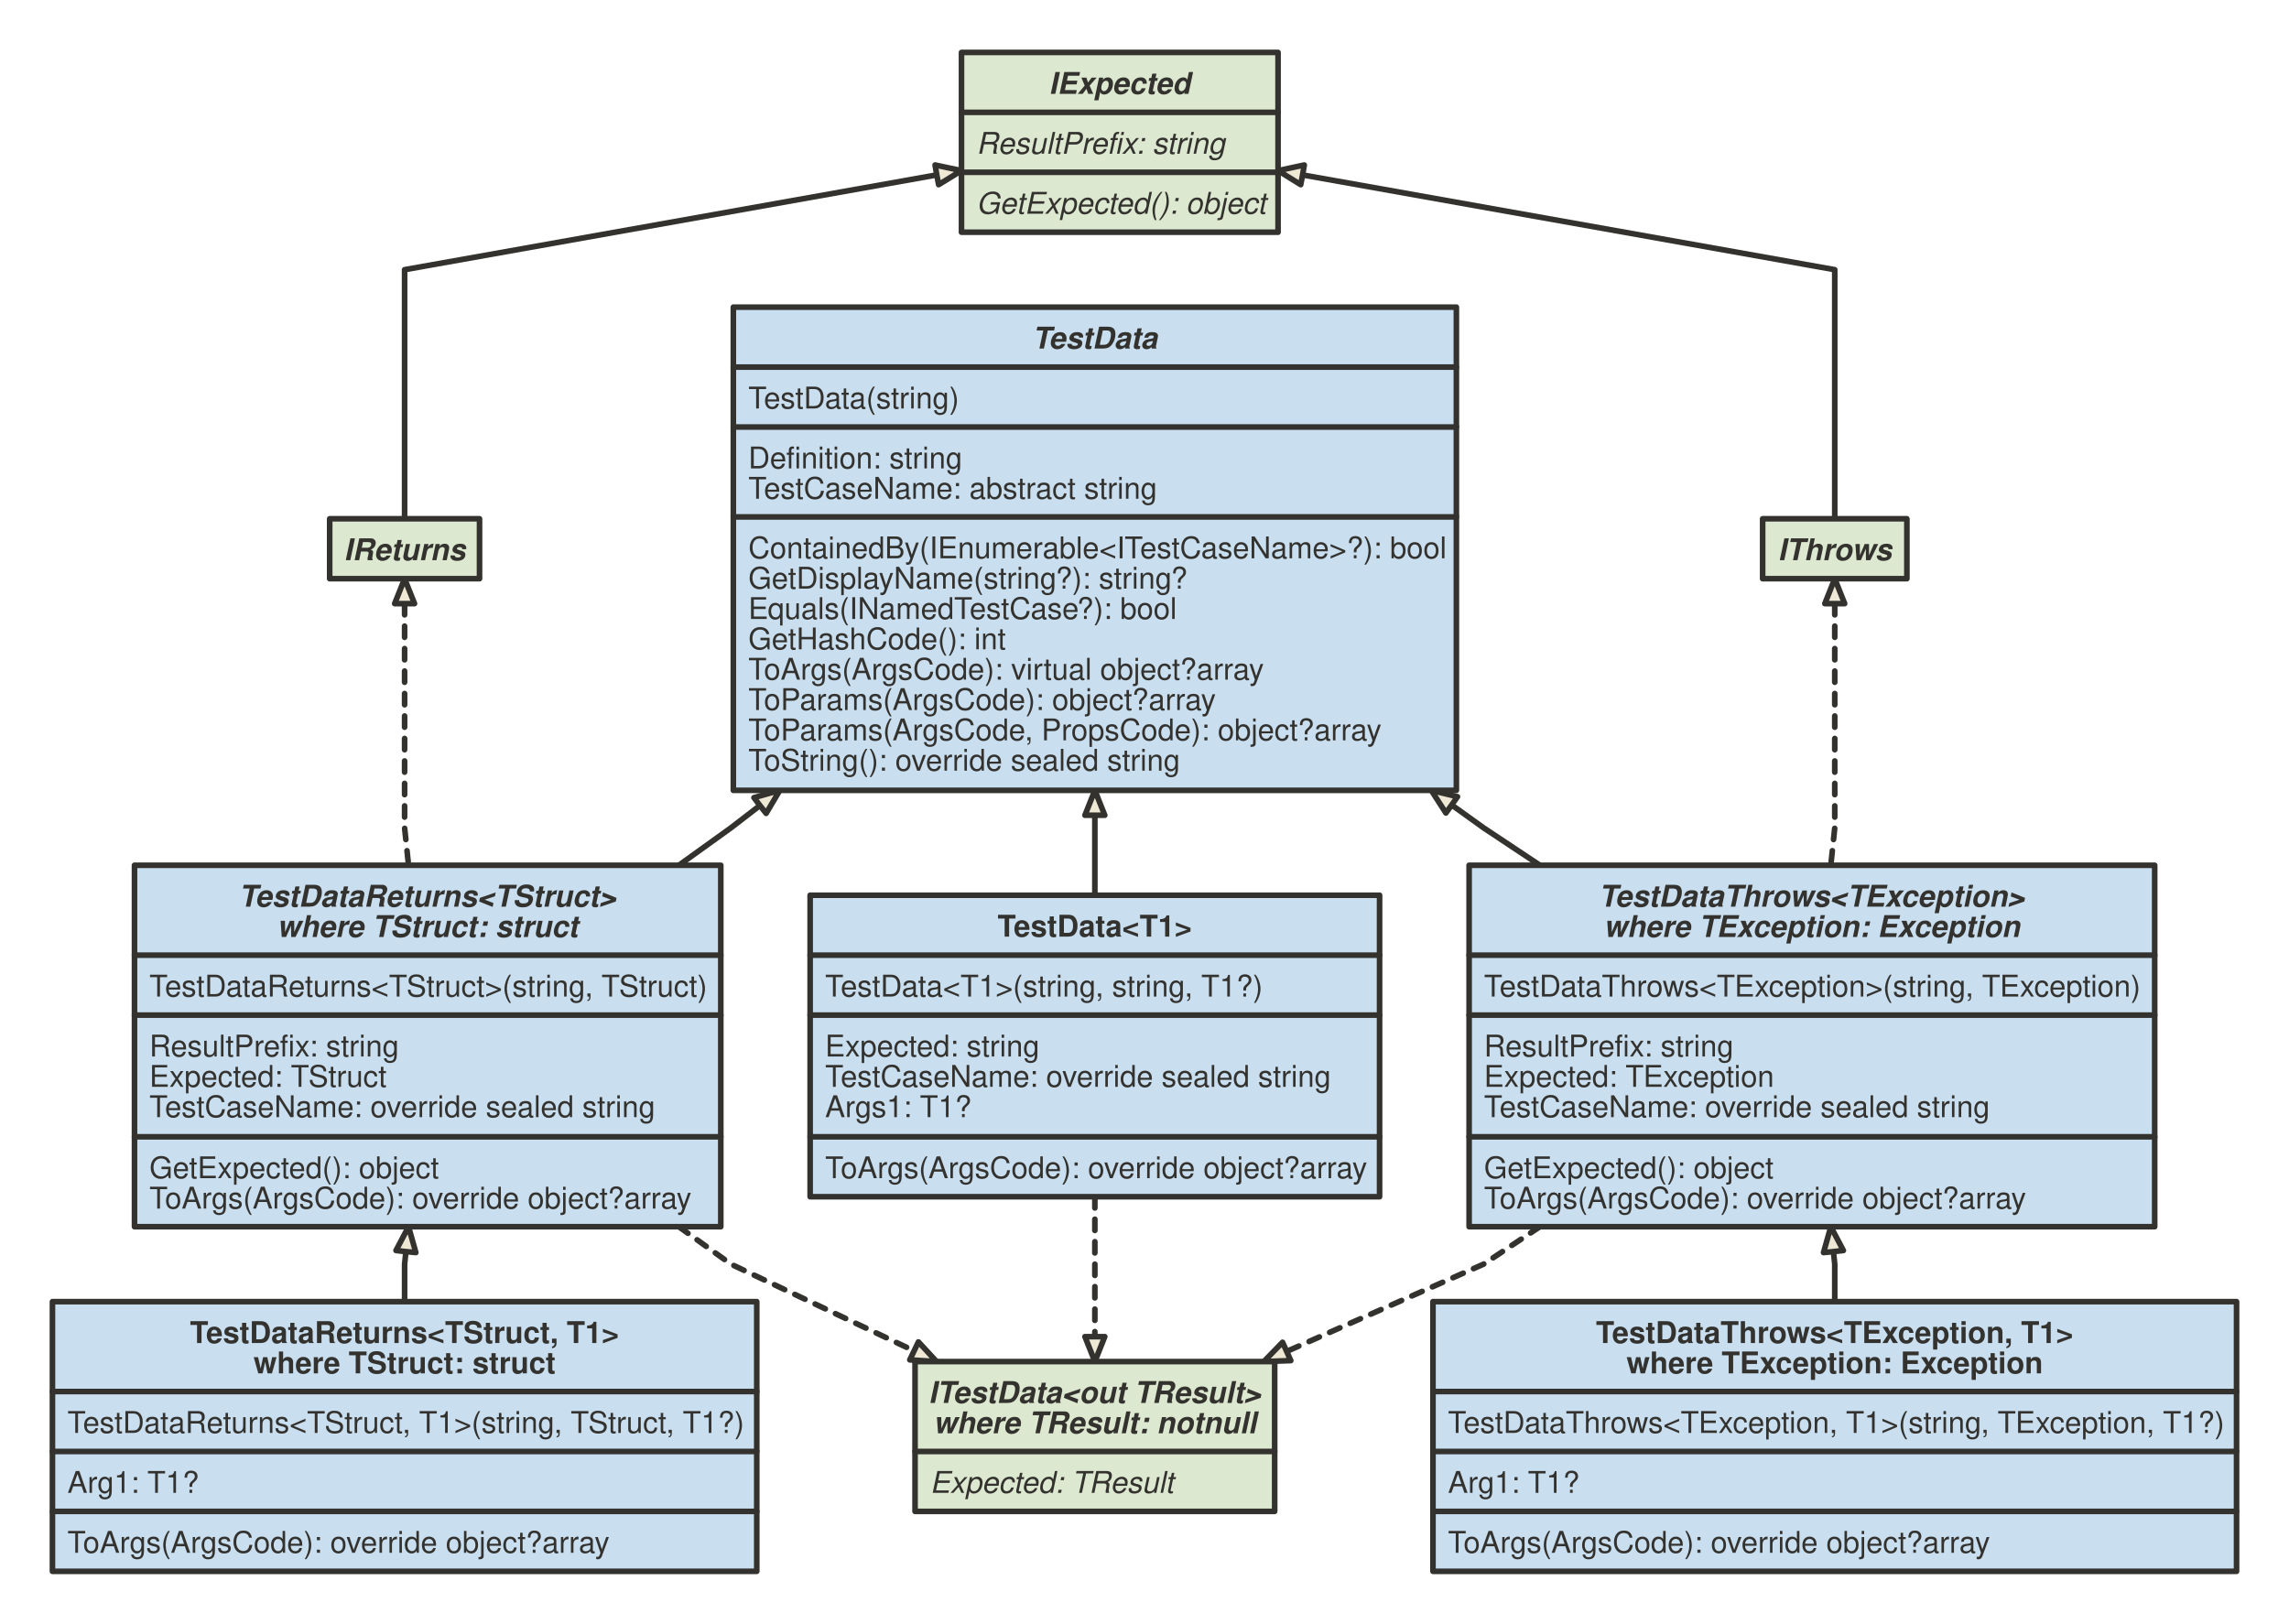
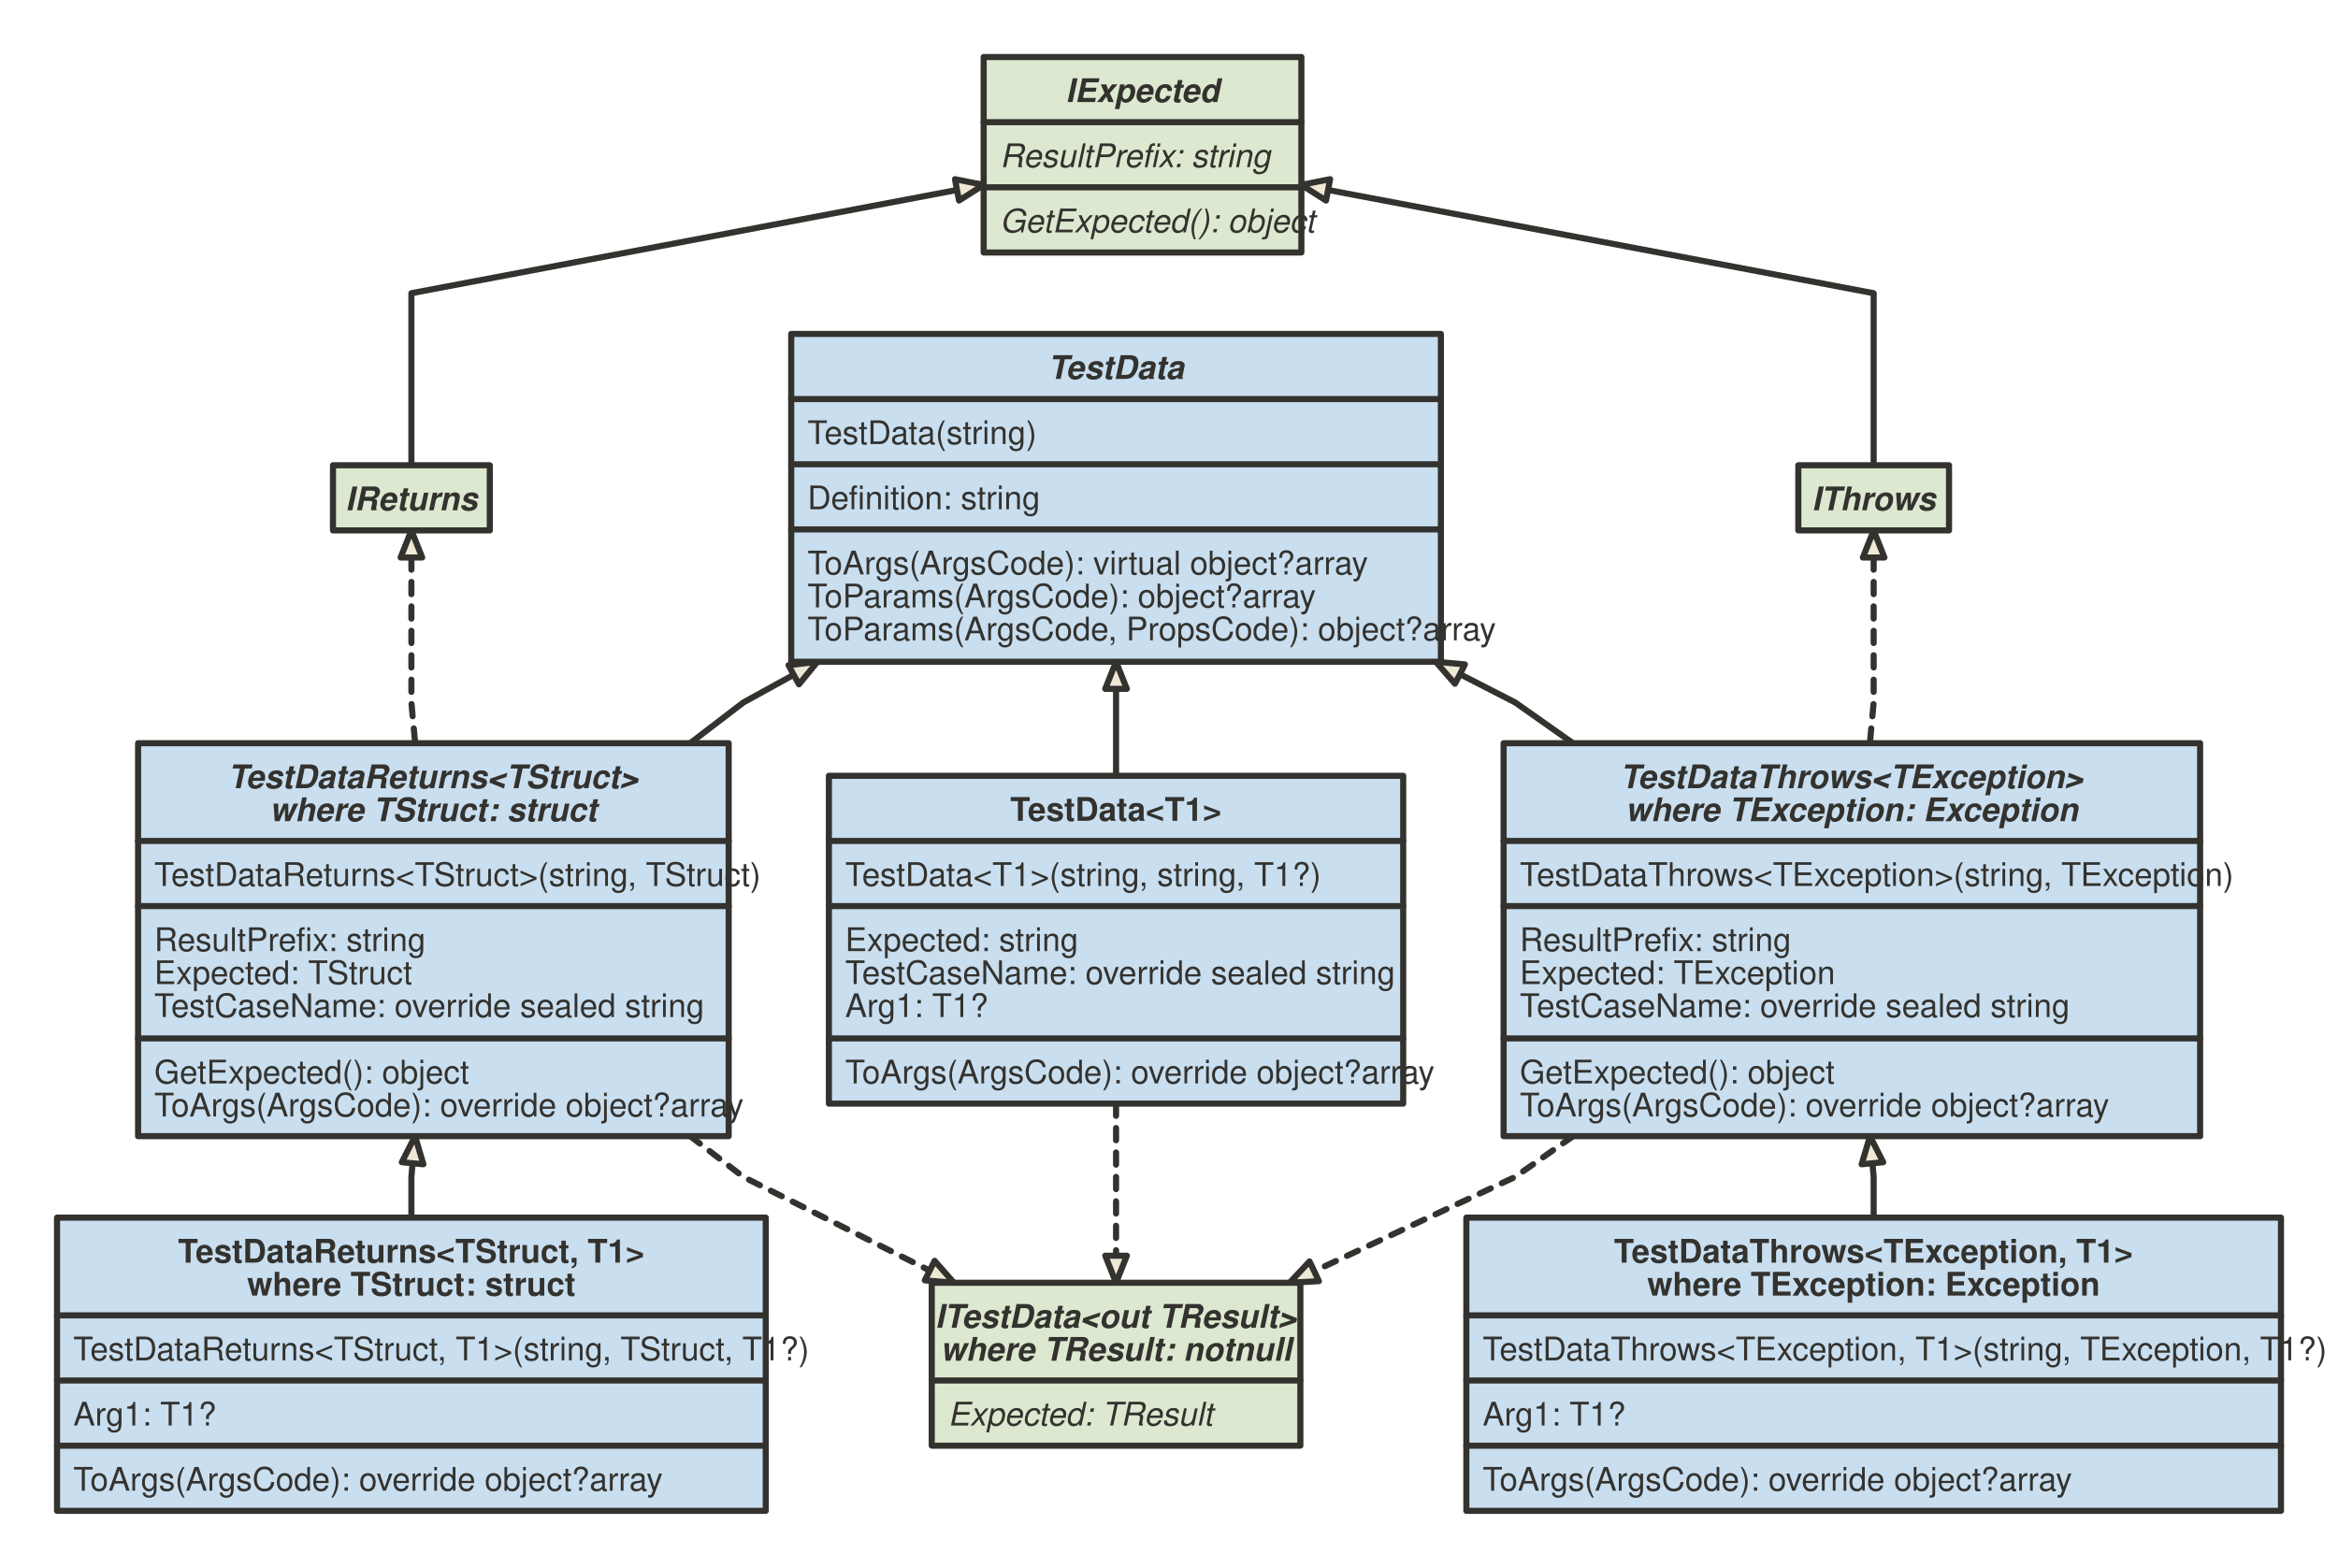
- <svg xmlns="http://www.w3.org/2000/svg" version="1.1" baseProfile="full" width="1222.0" height="867.0" viewBox="0 0 1222 867">
+ <svg xmlns="http://www.w3.org/2000/svg" version="1.1" baseProfile="full" width="1148.0" height="770.0" viewBox="0 0 1148 770">
  <g stroke-width="1.0" text-align="left" font="12pt Helvetica, Arial, sans-serif" font-size="12pt" font-family="Helvetica" font-weight="normal" font-style="normal">
    <g font-family="Helvetica" font-size="12pt" font-weight="bold" font-style="normal" stroke-width="3.0" stroke-linejoin="round" stroke-linecap="round" stroke="#33322E">
      <g stroke="transparent" fill="transparent">
-         <rect x="0.0" y="0.0" height="867.0" width="1222.0" stroke="none" />
+         <rect x="0.0" y="0.0" height="770.0" width="1148.0" stroke="none" />
      </g>
      <g transform="translate(8, 8)" fill="#33322E">
        <g transform="translate(20, 20)" fill="#eee8d5" font-family="Helvetica" font-size="12pt" font-weight="normal" font-style="normal">
-           <path d="M472.1 65.4 L188 116 L188 249 L188.0 249.0 " fill="none" />
-           <path d="M473.1 70.6 L472.1 65.4 L471.2 60.1 L485.3 63.1 Z" />
-           <g stroke-dasharray="6 6">
-             <path d="M188.0 294.3 L188 414 L190.103 434 L190.1 434.0 " fill="none" />
-           </g>
-           <path d="M193.3 294.3 L188.0 294.3 L182.7 294.3 L188.0 281.0 Z" />
-           <path d="M377.7 402.1 L362.25 414 L334.439 434 L334.4 434.0 " fill="none" />
-           <path d="M381.0 406.3 L377.7 402.1 L374.5 397.9 L388.3 394.0 Z" />
-           <path d="M188.7 640.3 L188 647 L188 667 L188.0 667.0 " fill="none" />
-           <path d="M194.0 640.8 L188.7 640.3 L183.4 639.7 L190.1 627.0 Z" />
-           <path d="M556.5 407.3 L556.5 414 L556.5 450 L556.5 450.0 " fill="none" />
-           <path d="M561.8 407.3 L556.5 407.3 L551.2 407.3 L556.5 394.0 Z" />
-           <g stroke-dasharray="6 6">
-             <path d="M334.4 627.0 L362.25 647 L459.993 693.293 L460.0 693.3 " fill="none" />
-           </g>
-           <path d="M457.7 698.1 L460.0 693.3 L462.3 688.5 L472.0 699.0 Z" />
-           <path d="M667.4 65.4 L951.5 116 L951.5 249 L951.5 249.0 " fill="none" />
-           <path d="M668.3 60.1 L667.4 65.4 L666.4 70.6 L654.3 63.1 Z" />
-           <path d="M747.0 401.8 L764 414 L794.086 434 L794.1 434.0 " fill="none" />
-           <path d="M750.1 397.4 L747.0 401.8 L743.9 406.1 L736.1 394.0 Z" />
-           <g stroke-dasharray="6 6">
-             <path d="M794.1 627.0 L764 647 L658.906 693.596 L658.9 693.6 " fill="none" />
-           </g>
-           <path d="M656.7 688.7 L658.9 693.6 L661.1 698.5 L646.7 699.0 Z" />
-           <g stroke-dasharray="6 6">
-             <path d="M556.5 611.0 L556.5 647 L556.5 685.667 L556.5 685.7 " fill="none" />
-           </g>
-           <path d="M551.2 685.7 L556.5 685.7 L561.8 685.7 L556.5 699.0 Z" />
-           <g stroke-dasharray="6 6">
-             <path d="M951.5 294.3 L951.5 414 L949.397 434 L949.4 434.0 " fill="none" />
-           </g>
-           <path d="M956.8 294.3 L951.5 294.3 L946.2 294.3 L951.5 281.0 Z" />
-           <path d="M950.8 640.3 L951.5 647 L951.5 667 L951.5 667.0 " fill="none" />
-           <path d="M956.1 639.7 L950.8 640.3 L945.5 640.8 L949.4 627.0 Z" />
+           <path d="M441.9 65.3 L174 116 L174 200.5 L174.0 200.5 " fill="none" />
+           <path d="M442.9 70.5 L441.9 65.3 L440.9 60.0 L455.0 62.8 Z" />
+           <g stroke-dasharray="6 6">
+             <path d="M174.0 245.8 L174 317 L175.845 337 L175.8 337.0 " fill="none" />
+           </g>
+           <path d="M179.3 245.8 L174.0 245.8 L168.7 245.8 L174.0 232.5 Z" />
+           <path d="M361.7 303.4 L337 317 L310.863 337 L310.9 337.0 " fill="none" />
+           <path d="M364.3 308.1 L361.7 303.4 L359.2 298.7 L373.4 297.0 Z" />
+           <path d="M174.6 543.3 L174 550 L174 570 L174.0 570.0 " fill="none" />
+           <path d="M179.9 543.8 L174.6 543.3 L169.3 542.8 L175.8 530.0 Z" />
+           <path d="M520.0 310.3 L520 317 L520 353 L520.0 353.0 " fill="none" />
+           <path d="M525.3 310.3 L520.0 310.3 L514.7 310.3 L520.0 297.0 Z" />
+           <g stroke-dasharray="6 6">
+             <path d="M310.9 530.0 L337 550 L428.522 596.011 L428.5 596.0 " fill="none" />
+           </g>
+           <path d="M426.1 600.8 L428.5 596.0 L430.9 591.2 L440.4 602.0 Z" />
+           <path d="M624.1 65.3 L892 116 L892 200.5 L892.0 200.5 " fill="none" />
+           <path d="M625.1 60.0 L624.1 65.3 L623.1 70.5 L611.0 62.8 Z" />
+           <path d="M688.9 303.1 L716 317 L744.369 337 L744.4 337.0 " fill="none" />
+           <path d="M691.3 298.3 L688.9 303.1 L686.4 307.8 L677.0 297.0 Z" />
+           <g stroke-dasharray="6 6">
+             <path d="M744.4 530.0 L716 550 L617.287 596.335 L617.3 596.3 " fill="none" />
+           </g>
+           <path d="M615.0 591.5 L617.3 596.3 L619.6 601.2 L605.2 602.0 Z" />
+           <g stroke-dasharray="6 6">
+             <path d="M520.0 514.0 L520 550 L520 588.667 L520.0 588.7 " fill="none" />
+           </g>
+           <path d="M514.7 588.7 L520.0 588.7 L525.3 588.7 L520.0 602.0 Z" />
+           <g stroke-dasharray="6 6">
+             <path d="M892.0 245.8 L892 317 L890.155 337 L890.2 337.0 " fill="none" />
+           </g>
+           <path d="M897.3 245.8 L892.0 245.8 L886.7 245.8 L892.0 232.5 Z" />
+           <path d="M891.4 543.3 L892 550 L892 570 L892.0 570.0 " fill="none" />
+           <path d="M896.7 542.8 L891.4 543.3 L886.1 543.8 L890.2 530.0 Z" />
          <g data-name="IExpected">
            <g fill="#DCE8CF" stroke="#33322E" data-name="IExpected">
-               <rect x="485.3" y="0.0" height="96.0" width="169.0" data-name="IExpected" />
-               <path d="M485.3 32.0 L654.3 32.0" fill="none" data-name="IExpected" />
-               <path d="M485.3 64.0 L654.3 64.0" fill="none" data-name="IExpected" />
-             </g>
-             <g transform="translate(485.25, 0)" font-family="Helvetica" font-size="12pt" font-weight="bold" font-style="italic" data-name="IExpected" data-compartment="0">
+               <rect x="455.0" y="0.0" height="96.0" width="156.0" data-name="IExpected" />
+               <path d="M455.0 32.0 L611.0 32.0" fill="none" data-name="IExpected" />
+               <path d="M455.0 64.0 L611.0 64.0" fill="none" data-name="IExpected" />
+             </g>
+             <g transform="translate(455, 0)" font-family="Helvetica" font-size="12pt" font-weight="bold" font-style="italic" data-name="IExpected" data-compartment="0">
              <g transform="translate(8, 8)" fill="#33322E" text-align="center" data-name="IExpected" data-compartment="0">
-                 <text x="76.5" y="14.1" stroke="none" text-anchor="middle" data-name="IExpected" data-compartment="0">IExpected</text>
-               </g>
-             </g>
-             <g transform="translate(485.25, 32)" font-family="Helvetica" font-size="12pt" font-weight="normal" font-style="italic" data-name="IExpected" data-compartment="1">
+                 <text x="70.0" y="14.1" stroke="none" text-anchor="middle" data-name="IExpected" data-compartment="0">IExpected</text>
+               </g>
+             </g>
+             <g transform="translate(455, 32)" font-family="Helvetica" font-size="12pt" font-weight="normal" font-style="italic" data-name="IExpected" data-compartment="1">
              <g transform="translate(8, 8)" fill="#33322E" text-align="left" data-name="IExpected" data-compartment="1">
                <text x="0.0" y="14.1" stroke="none" data-name="IExpected" data-compartment="1">ResultPrefix: string</text>
              </g>
            </g>
-             <g transform="translate(485.25, 64)" font-family="Helvetica" font-size="12pt" font-weight="normal" font-style="italic" data-name="IExpected" data-compartment="2">
+             <g transform="translate(455, 64)" font-family="Helvetica" font-size="12pt" font-weight="normal" font-style="italic" data-name="IExpected" data-compartment="2">
              <g transform="translate(8, 8)" fill="#33322E" text-align="left" data-name="IExpected" data-compartment="2">
                <text x="0.0" y="14.1" stroke="none" data-name="IExpected" data-compartment="2">GetExpected(): object</text>
              </g>
            </g>
          </g>
          <g data-name="IReturns">
            <g fill="#DCE8CF" stroke="#33322E" data-name="IReturns">
-               <rect x="148.0" y="249.0" height="32.0" width="80.0" data-name="IReturns" />
-             </g>
-             <g transform="translate(148, 249)" font-family="Helvetica" font-size="12pt" font-weight="bold" font-style="italic" data-name="IReturns" data-compartment="0">
+               <rect x="135.5" y="200.5" height="32.0" width="77.0" data-name="IReturns" />
+             </g>
+             <g transform="translate(135.5, 200.5)" font-family="Helvetica" font-size="12pt" font-weight="bold" font-style="italic" data-name="IReturns" data-compartment="0">
              <g transform="translate(8, 8)" fill="#33322E" text-align="center" data-name="IReturns" data-compartment="0">
-                 <text x="32.0" y="14.1" stroke="none" text-anchor="middle" data-name="IReturns" data-compartment="0">IReturns</text>
+                 <text x="30.5" y="14.1" stroke="none" text-anchor="middle" data-name="IReturns" data-compartment="0">IReturns</text>
              </g>
            </g>
          </g>
          <g data-name="TestDataReturns&lt;TStruct&gt;">
            <g fill="#C9DEEF" stroke="#33322E" data-name="TestDataReturns&lt;TStruct&gt;">
-               <rect x="43.8" y="434.0" height="193.0" width="313.0" data-name="TestDataReturns&lt;TStruct&gt;" />
-               <path d="M43.8 482.0 L356.8 482.0" fill="none" data-name="TestDataReturns&lt;TStruct&gt;" />
-               <path d="M43.8 514.0 L356.8 514.0" fill="none" data-name="TestDataReturns&lt;TStruct&gt;" />
-               <path d="M43.8 579.0 L356.8 579.0" fill="none" data-name="TestDataReturns&lt;TStruct&gt;" />
-             </g>
-             <g transform="translate(43.75, 434)" font-family="Helvetica" font-size="12pt" font-weight="bold" font-style="italic" data-name="TestDataReturns&lt;TStruct&gt;" data-compartment="0">
+               <rect x="39.8" y="337.0" height="193.0" width="290.0" data-name="TestDataReturns&lt;TStruct&gt;" />
+               <path d="M39.8 385.0 L329.8 385.0" fill="none" data-name="TestDataReturns&lt;TStruct&gt;" />
+               <path d="M39.8 417.0 L329.8 417.0" fill="none" data-name="TestDataReturns&lt;TStruct&gt;" />
+               <path d="M39.8 482.0 L329.8 482.0" fill="none" data-name="TestDataReturns&lt;TStruct&gt;" />
+             </g>
+             <g transform="translate(39.75, 337)" font-family="Helvetica" font-size="12pt" font-weight="bold" font-style="italic" data-name="TestDataReturns&lt;TStruct&gt;" data-compartment="0">
              <g transform="translate(8, 8)" fill="#33322E" text-align="center" data-name="TestDataReturns&lt;TStruct&gt;" data-compartment="0">
-                 <text x="148.5" y="14.1" stroke="none" text-anchor="middle" data-name="TestDataReturns&lt;TStruct&gt;" data-compartment="0">TestDataReturns&lt;TStruct&gt;</text>
-                 <text x="148.5" y="30.3" stroke="none" text-anchor="middle" data-name="TestDataReturns&lt;TStruct&gt;" data-compartment="0">where TStruct: struct</text>
-               </g>
-             </g>
-             <g transform="translate(43.75, 482)" font-family="Helvetica" font-size="12pt" font-weight="normal" font-style="normal" data-name="TestDataReturns&lt;TStruct&gt;" data-compartment="1">
+                 <text x="137.0" y="14.1" stroke="none" text-anchor="middle" data-name="TestDataReturns&lt;TStruct&gt;" data-compartment="0">TestDataReturns&lt;TStruct&gt;</text>
+                 <text x="137.0" y="30.3" stroke="none" text-anchor="middle" data-name="TestDataReturns&lt;TStruct&gt;" data-compartment="0">where TStruct: struct</text>
+               </g>
+             </g>
+             <g transform="translate(39.75, 385)" font-family="Helvetica" font-size="12pt" font-weight="normal" font-style="normal" data-name="TestDataReturns&lt;TStruct&gt;" data-compartment="1">
              <g transform="translate(8, 8)" fill="#33322E" text-align="left" data-name="TestDataReturns&lt;TStruct&gt;" data-compartment="1">
                <text x="0.0" y="14.1" stroke="none" data-name="TestDataReturns&lt;TStruct&gt;" data-compartment="1">TestDataReturns&lt;TStruct&gt;(string, TStruct)</text>
              </g>
            </g>
-             <g transform="translate(43.75, 514)" font-family="Helvetica" font-size="12pt" font-weight="normal" font-style="normal" data-name="TestDataReturns&lt;TStruct&gt;" data-compartment="2">
+             <g transform="translate(39.75, 417)" font-family="Helvetica" font-size="12pt" font-weight="normal" font-style="normal" data-name="TestDataReturns&lt;TStruct&gt;" data-compartment="2">
              <g transform="translate(8, 8)" fill="#33322E" text-align="left" data-name="TestDataReturns&lt;TStruct&gt;" data-compartment="2">
                <text x="0.0" y="14.1" stroke="none" data-name="TestDataReturns&lt;TStruct&gt;" data-compartment="2">ResultPrefix: string</text>
                <text x="0.0" y="30.3" stroke="none" data-name="TestDataReturns&lt;TStruct&gt;" data-compartment="2">Expected: TStruct</text>
                <text x="0.0" y="46.5" stroke="none" data-name="TestDataReturns&lt;TStruct&gt;" data-compartment="2">TestCaseName: override sealed string</text>
              </g>
            </g>
-             <g transform="translate(43.75, 579)" font-family="Helvetica" font-size="12pt" font-weight="normal" font-style="normal" data-name="TestDataReturns&lt;TStruct&gt;" data-compartment="3">
+             <g transform="translate(39.75, 482)" font-family="Helvetica" font-size="12pt" font-weight="normal" font-style="normal" data-name="TestDataReturns&lt;TStruct&gt;" data-compartment="3">
              <g transform="translate(8, 8)" fill="#33322E" text-align="left" data-name="TestDataReturns&lt;TStruct&gt;" data-compartment="3">
                <text x="0.0" y="14.1" stroke="none" data-name="TestDataReturns&lt;TStruct&gt;" data-compartment="3">GetExpected(): object</text>
                <text x="0.0" y="30.3" stroke="none" data-name="TestDataReturns&lt;TStruct&gt;" data-compartment="3">ToArgs(ArgsCode): override object?array</text>
              </g>
            </g>
          </g>
          <g data-name="TestDataReturns&lt;TStruct, T1&gt;">
            <g fill="#C9DEEF" stroke="#33322E" data-name="TestDataReturns&lt;TStruct, T1&gt;">
-               <rect x="0.0" y="667.0" height="144.0" width="376.0" data-name="TestDataReturns&lt;TStruct, T1&gt;" />
-               <path d="M0.0 715.0 L376.0 715.0" fill="none" data-name="TestDataReturns&lt;TStruct, T1&gt;" />
-               <path d="M0.0 747.0 L376.0 747.0" fill="none" data-name="TestDataReturns&lt;TStruct, T1&gt;" />
-               <path d="M0.0 779.0 L376.0 779.0" fill="none" data-name="TestDataReturns&lt;TStruct, T1&gt;" />
-             </g>
-             <g transform="translate(0, 667)" font-family="Helvetica" font-size="12pt" font-weight="bold" font-style="normal" data-name="TestDataReturns&lt;TStruct, T1&gt;" data-compartment="0">
+               <rect x="0.0" y="570.0" height="144.0" width="348.0" data-name="TestDataReturns&lt;TStruct, T1&gt;" />
+               <path d="M0.0 618.0 L348.0 618.0" fill="none" data-name="TestDataReturns&lt;TStruct, T1&gt;" />
+               <path d="M0.0 650.0 L348.0 650.0" fill="none" data-name="TestDataReturns&lt;TStruct, T1&gt;" />
+               <path d="M0.0 682.0 L348.0 682.0" fill="none" data-name="TestDataReturns&lt;TStruct, T1&gt;" />
+             </g>
+             <g transform="translate(0, 570)" font-family="Helvetica" font-size="12pt" font-weight="bold" font-style="normal" data-name="TestDataReturns&lt;TStruct, T1&gt;" data-compartment="0">
              <g transform="translate(8, 8)" fill="#33322E" text-align="center" data-name="TestDataReturns&lt;TStruct, T1&gt;" data-compartment="0">
-                 <text x="180.0" y="14.1" stroke="none" text-anchor="middle" data-name="TestDataReturns&lt;TStruct, T1&gt;" data-compartment="0">TestDataReturns&lt;TStruct, T1&gt;</text>
-                 <text x="180.0" y="30.3" stroke="none" text-anchor="middle" data-name="TestDataReturns&lt;TStruct, T1&gt;" data-compartment="0">where TStruct: struct</text>
-               </g>
-             </g>
-             <g transform="translate(0, 715)" font-family="Helvetica" font-size="12pt" font-weight="normal" font-style="normal" data-name="TestDataReturns&lt;TStruct, T1&gt;" data-compartment="1">
+                 <text x="166.0" y="14.1" stroke="none" text-anchor="middle" data-name="TestDataReturns&lt;TStruct, T1&gt;" data-compartment="0">TestDataReturns&lt;TStruct, T1&gt;</text>
+                 <text x="166.0" y="30.3" stroke="none" text-anchor="middle" data-name="TestDataReturns&lt;TStruct, T1&gt;" data-compartment="0">where TStruct: struct</text>
+               </g>
+             </g>
+             <g transform="translate(0, 618)" font-family="Helvetica" font-size="12pt" font-weight="normal" font-style="normal" data-name="TestDataReturns&lt;TStruct, T1&gt;" data-compartment="1">
              <g transform="translate(8, 8)" fill="#33322E" text-align="left" data-name="TestDataReturns&lt;TStruct, T1&gt;" data-compartment="1">
                <text x="0.0" y="14.1" stroke="none" data-name="TestDataReturns&lt;TStruct, T1&gt;" data-compartment="1">TestDataReturns&lt;TStruct, T1&gt;(string, TStruct, T1?)</text>
              </g>
            </g>
-             <g transform="translate(0, 747)" font-family="Helvetica" font-size="12pt" font-weight="normal" font-style="normal" data-name="TestDataReturns&lt;TStruct, T1&gt;" data-compartment="2">
+             <g transform="translate(0, 650)" font-family="Helvetica" font-size="12pt" font-weight="normal" font-style="normal" data-name="TestDataReturns&lt;TStruct, T1&gt;" data-compartment="2">
              <g transform="translate(8, 8)" fill="#33322E" text-align="left" data-name="TestDataReturns&lt;TStruct, T1&gt;" data-compartment="2">
                <text x="0.0" y="14.1" stroke="none" data-name="TestDataReturns&lt;TStruct, T1&gt;" data-compartment="2">Arg1: T1?</text>
              </g>
            </g>
-             <g transform="translate(0, 779)" font-family="Helvetica" font-size="12pt" font-weight="normal" font-style="normal" data-name="TestDataReturns&lt;TStruct, T1&gt;" data-compartment="3">
+             <g transform="translate(0, 682)" font-family="Helvetica" font-size="12pt" font-weight="normal" font-style="normal" data-name="TestDataReturns&lt;TStruct, T1&gt;" data-compartment="3">
              <g transform="translate(8, 8)" fill="#33322E" text-align="left" data-name="TestDataReturns&lt;TStruct, T1&gt;" data-compartment="3">
                <text x="0.0" y="14.1" stroke="none" data-name="TestDataReturns&lt;TStruct, T1&gt;" data-compartment="3">ToArgs(ArgsCode): override object?array</text>
              </g>
            </g>
          </g>
          <g data-name="ITestData&lt;out TResult&gt;">
            <g fill="#DCE8CF" stroke="#33322E" data-name="ITestData&lt;out TResult&gt;">
-               <rect x="460.5" y="699.0" height="80.0" width="192.0" data-name="ITestData&lt;out TResult&gt;" />
-               <path d="M460.5 747.0 L652.5 747.0" fill="none" data-name="ITestData&lt;out TResult&gt;" />
-             </g>
-             <g transform="translate(460.5, 699)" font-family="Helvetica" font-size="12pt" font-weight="bold" font-style="italic" data-name="ITestData&lt;out TResult&gt;" data-compartment="0">
+               <rect x="429.5" y="602.0" height="80.0" width="181.0" data-name="ITestData&lt;out TResult&gt;" />
+               <path d="M429.5 650.0 L610.5 650.0" fill="none" data-name="ITestData&lt;out TResult&gt;" />
+             </g>
+             <g transform="translate(429.5, 602)" font-family="Helvetica" font-size="12pt" font-weight="bold" font-style="italic" data-name="ITestData&lt;out TResult&gt;" data-compartment="0">
              <g transform="translate(8, 8)" fill="#33322E" text-align="center" data-name="ITestData&lt;out TResult&gt;" data-compartment="0">
-                 <text x="88.0" y="14.1" stroke="none" text-anchor="middle" data-name="ITestData&lt;out TResult&gt;" data-compartment="0">ITestData&lt;out TResult&gt;</text>
-                 <text x="88.0" y="30.3" stroke="none" text-anchor="middle" data-name="ITestData&lt;out TResult&gt;" data-compartment="0">where TResult: notnull</text>
-               </g>
-             </g>
-             <g transform="translate(460.5, 747)" font-family="Helvetica" font-size="12pt" font-weight="normal" font-style="italic" data-name="ITestData&lt;out TResult&gt;" data-compartment="1">
+                 <text x="82.5" y="14.1" stroke="none" text-anchor="middle" data-name="ITestData&lt;out TResult&gt;" data-compartment="0">ITestData&lt;out TResult&gt;</text>
+                 <text x="82.5" y="30.3" stroke="none" text-anchor="middle" data-name="ITestData&lt;out TResult&gt;" data-compartment="0">where TResult: notnull</text>
+               </g>
+             </g>
+             <g transform="translate(429.5, 650)" font-family="Helvetica" font-size="12pt" font-weight="normal" font-style="italic" data-name="ITestData&lt;out TResult&gt;" data-compartment="1">
              <g transform="translate(8, 8)" fill="#33322E" text-align="left" data-name="ITestData&lt;out TResult&gt;" data-compartment="1">
                <text x="0.0" y="14.1" stroke="none" data-name="ITestData&lt;out TResult&gt;" data-compartment="1">Expected: TResult</text>
              </g>
            </g>
          </g>
          <g data-name="TestData">
            <g fill="#C9DEEF" stroke="#33322E" data-name="TestData">
-               <rect x="363.5" y="136.0" height="258.0" width="386.0" data-name="TestData" />
-               <path d="M363.5 168.0 L749.5 168.0" fill="none" data-name="TestData" />
-               <path d="M363.5 200.0 L749.5 200.0" fill="none" data-name="TestData" />
-               <path d="M363.5 248.0 L749.5 248.0" fill="none" data-name="TestData" />
-             </g>
-             <g transform="translate(363.5, 136)" font-family="Helvetica" font-size="12pt" font-weight="bold" font-style="italic" data-name="TestData" data-compartment="0">
+               <rect x="360.5" y="136.0" height="161.0" width="319.0" data-name="TestData" />
+               <path d="M360.5 168.0 L679.5 168.0" fill="none" data-name="TestData" />
+               <path d="M360.5 200.0 L679.5 200.0" fill="none" data-name="TestData" />
+               <path d="M360.5 232.0 L679.5 232.0" fill="none" data-name="TestData" />
+             </g>
+             <g transform="translate(360.5, 136)" font-family="Helvetica" font-size="12pt" font-weight="bold" font-style="italic" data-name="TestData" data-compartment="0">
              <g transform="translate(8, 8)" fill="#33322E" text-align="center" data-name="TestData" data-compartment="0">
-                 <text x="185.0" y="14.1" stroke="none" text-anchor="middle" data-name="TestData" data-compartment="0">TestData</text>
-               </g>
-             </g>
-             <g transform="translate(363.5, 168)" font-family="Helvetica" font-size="12pt" font-weight="normal" font-style="normal" data-name="TestData" data-compartment="1">
+                 <text x="151.5" y="14.1" stroke="none" text-anchor="middle" data-name="TestData" data-compartment="0">TestData</text>
+               </g>
+             </g>
+             <g transform="translate(360.5, 168)" font-family="Helvetica" font-size="12pt" font-weight="normal" font-style="normal" data-name="TestData" data-compartment="1">
              <g transform="translate(8, 8)" fill="#33322E" text-align="left" data-name="TestData" data-compartment="1">
                <text x="0.0" y="14.1" stroke="none" data-name="TestData" data-compartment="1">TestData(string)</text>
              </g>
            </g>
-             <g transform="translate(363.5, 200)" font-family="Helvetica" font-size="12pt" font-weight="normal" font-style="normal" data-name="TestData" data-compartment="2">
+             <g transform="translate(360.5, 200)" font-family="Helvetica" font-size="12pt" font-weight="normal" font-style="normal" data-name="TestData" data-compartment="2">
              <g transform="translate(8, 8)" fill="#33322E" text-align="left" data-name="TestData" data-compartment="2">
                <text x="0.0" y="14.1" stroke="none" data-name="TestData" data-compartment="2">Definition: string</text>
-                 <text x="0.0" y="30.3" stroke="none" data-name="TestData" data-compartment="2">TestCaseName: abstract string</text>
-               </g>
-             </g>
-             <g transform="translate(363.5, 248)" font-family="Helvetica" font-size="12pt" font-weight="normal" font-style="normal" data-name="TestData" data-compartment="3">
+               </g>
+             </g>
+             <g transform="translate(360.5, 232)" font-family="Helvetica" font-size="12pt" font-weight="normal" font-style="normal" data-name="TestData" data-compartment="3">
              <g transform="translate(8, 8)" fill="#33322E" text-align="left" data-name="TestData" data-compartment="3">
-                 <text x="0.0" y="14.1" stroke="none" data-name="TestData" data-compartment="3">ContainedBy(IEnumerable&lt;ITestCaseName&gt;?): bool</text>
-                 <text x="0.0" y="30.3" stroke="none" data-name="TestData" data-compartment="3">GetDisplayName(string?): string?</text>
-                 <text x="0.0" y="46.5" stroke="none" data-name="TestData" data-compartment="3">Equals(INamedTestCase?): bool</text>
-                 <text x="0.0" y="62.7" stroke="none" data-name="TestData" data-compartment="3">GetHashCode(): int</text>
-                 <text x="0.0" y="78.9" stroke="none" data-name="TestData" data-compartment="3">ToArgs(ArgsCode): virtual object?array</text>
-                 <text x="0.0" y="95.1" stroke="none" data-name="TestData" data-compartment="3">ToParams(ArgsCode): object?array</text>
-                 <text x="0.0" y="111.3" stroke="none" data-name="TestData" data-compartment="3">ToParams(ArgsCode, PropsCode): object?array</text>
-                 <text x="0.0" y="127.5" stroke="none" data-name="TestData" data-compartment="3">ToString(): override sealed string</text>
+                 <text x="0.0" y="14.1" stroke="none" data-name="TestData" data-compartment="3">ToArgs(ArgsCode): virtual object?array</text>
+                 <text x="0.0" y="30.3" stroke="none" data-name="TestData" data-compartment="3">ToParams(ArgsCode): object?array</text>
+                 <text x="0.0" y="46.5" stroke="none" data-name="TestData" data-compartment="3">ToParams(ArgsCode, PropsCode): object?array</text>
              </g>
            </g>
          </g>
          <g data-name="IThrows">
            <g fill="#DCE8CF" stroke="#33322E" data-name="IThrows">
-               <rect x="913.0" y="249.0" height="32.0" width="77.0" data-name="IThrows" />
-             </g>
-             <g transform="translate(913, 249)" font-family="Helvetica" font-size="12pt" font-weight="bold" font-style="italic" data-name="IThrows" data-compartment="0">
+               <rect x="855.0" y="200.5" height="32.0" width="74.0" data-name="IThrows" />
+             </g>
+             <g transform="translate(855, 200.5)" font-family="Helvetica" font-size="12pt" font-weight="bold" font-style="italic" data-name="IThrows" data-compartment="0">
              <g transform="translate(8, 8)" fill="#33322E" text-align="center" data-name="IThrows" data-compartment="0">
-                 <text x="30.5" y="14.1" stroke="none" text-anchor="middle" data-name="IThrows" data-compartment="0">IThrows</text>
+                 <text x="29.0" y="14.1" stroke="none" text-anchor="middle" data-name="IThrows" data-compartment="0">IThrows</text>
              </g>
            </g>
          </g>
          <g data-name="TestData&lt;T1&gt;">
            <g fill="#C9DEEF" stroke="#33322E" data-name="TestData&lt;T1&gt;">
-               <rect x="404.5" y="450.0" height="161.0" width="304.0" data-name="TestData&lt;T1&gt;" />
-               <path d="M404.5 482.0 L708.5 482.0" fill="none" data-name="TestData&lt;T1&gt;" />
-               <path d="M404.5 514.0 L708.5 514.0" fill="none" data-name="TestData&lt;T1&gt;" />
-               <path d="M404.5 579.0 L708.5 579.0" fill="none" data-name="TestData&lt;T1&gt;" />
-             </g>
-             <g transform="translate(404.5, 450)" font-family="Helvetica" font-size="12pt" font-weight="bold" font-style="normal" data-name="TestData&lt;T1&gt;" data-compartment="0">
+               <rect x="379.0" y="353.0" height="161.0" width="282.0" data-name="TestData&lt;T1&gt;" />
+               <path d="M379.0 385.0 L661.0 385.0" fill="none" data-name="TestData&lt;T1&gt;" />
+               <path d="M379.0 417.0 L661.0 417.0" fill="none" data-name="TestData&lt;T1&gt;" />
+               <path d="M379.0 482.0 L661.0 482.0" fill="none" data-name="TestData&lt;T1&gt;" />
+             </g>
+             <g transform="translate(379, 353)" font-family="Helvetica" font-size="12pt" font-weight="bold" font-style="normal" data-name="TestData&lt;T1&gt;" data-compartment="0">
              <g transform="translate(8, 8)" fill="#33322E" text-align="center" data-name="TestData&lt;T1&gt;" data-compartment="0">
-                 <text x="144.0" y="14.1" stroke="none" text-anchor="middle" data-name="TestData&lt;T1&gt;" data-compartment="0">TestData&lt;T1&gt;</text>
-               </g>
-             </g>
-             <g transform="translate(404.5, 482)" font-family="Helvetica" font-size="12pt" font-weight="normal" font-style="normal" data-name="TestData&lt;T1&gt;" data-compartment="1">
+                 <text x="133.0" y="14.1" stroke="none" text-anchor="middle" data-name="TestData&lt;T1&gt;" data-compartment="0">TestData&lt;T1&gt;</text>
+               </g>
+             </g>
+             <g transform="translate(379, 385)" font-family="Helvetica" font-size="12pt" font-weight="normal" font-style="normal" data-name="TestData&lt;T1&gt;" data-compartment="1">
              <g transform="translate(8, 8)" fill="#33322E" text-align="left" data-name="TestData&lt;T1&gt;" data-compartment="1">
                <text x="0.0" y="14.1" stroke="none" data-name="TestData&lt;T1&gt;" data-compartment="1">TestData&lt;T1&gt;(string, string, T1?)</text>
              </g>
            </g>
-             <g transform="translate(404.5, 514)" font-family="Helvetica" font-size="12pt" font-weight="normal" font-style="normal" data-name="TestData&lt;T1&gt;" data-compartment="2">
+             <g transform="translate(379, 417)" font-family="Helvetica" font-size="12pt" font-weight="normal" font-style="normal" data-name="TestData&lt;T1&gt;" data-compartment="2">
              <g transform="translate(8, 8)" fill="#33322E" text-align="left" data-name="TestData&lt;T1&gt;" data-compartment="2">
                <text x="0.0" y="14.1" stroke="none" data-name="TestData&lt;T1&gt;" data-compartment="2">Expected: string</text>
                <text x="0.0" y="30.3" stroke="none" data-name="TestData&lt;T1&gt;" data-compartment="2">TestCaseName: override sealed string</text>
-                 <text x="0.0" y="46.5" stroke="none" data-name="TestData&lt;T1&gt;" data-compartment="2">Args1: T1?</text>
-               </g>
-             </g>
-             <g transform="translate(404.5, 579)" font-family="Helvetica" font-size="12pt" font-weight="normal" font-style="normal" data-name="TestData&lt;T1&gt;" data-compartment="3">
+                 <text x="0.0" y="46.5" stroke="none" data-name="TestData&lt;T1&gt;" data-compartment="2">Arg1: T1?</text>
+               </g>
+             </g>
+             <g transform="translate(379, 482)" font-family="Helvetica" font-size="12pt" font-weight="normal" font-style="normal" data-name="TestData&lt;T1&gt;" data-compartment="3">
              <g transform="translate(8, 8)" fill="#33322E" text-align="left" data-name="TestData&lt;T1&gt;" data-compartment="3">
                <text x="0.0" y="14.1" stroke="none" data-name="TestData&lt;T1&gt;" data-compartment="3">ToArgs(ArgsCode): override object?array</text>
              </g>
            </g>
          </g>
          <g data-name="TestDataThrows&lt;TException&gt;">
            <g fill="#C9DEEF" stroke="#33322E" data-name="TestDataThrows&lt;TException&gt;">
-               <rect x="756.3" y="434.0" height="193.0" width="366.0" data-name="TestDataThrows&lt;TException&gt;" />
-               <path d="M756.3 482.0 L1122.3 482.0" fill="none" data-name="TestDataThrows&lt;TException&gt;" />
-               <path d="M756.3 514.0 L1122.3 514.0" fill="none" data-name="TestDataThrows&lt;TException&gt;" />
-               <path d="M756.3 579.0 L1122.3 579.0" fill="none" data-name="TestDataThrows&lt;TException&gt;" />
-             </g>
-             <g transform="translate(756.25, 434)" font-family="Helvetica" font-size="12pt" font-weight="bold" font-style="italic" data-name="TestDataThrows&lt;TException&gt;" data-compartment="0">
+               <rect x="710.3" y="337.0" height="193.0" width="342.0" data-name="TestDataThrows&lt;TException&gt;" />
+               <path d="M710.3 385.0 L1052.3 385.0" fill="none" data-name="TestDataThrows&lt;TException&gt;" />
+               <path d="M710.3 417.0 L1052.3 417.0" fill="none" data-name="TestDataThrows&lt;TException&gt;" />
+               <path d="M710.3 482.0 L1052.3 482.0" fill="none" data-name="TestDataThrows&lt;TException&gt;" />
+             </g>
+             <g transform="translate(710.25, 337)" font-family="Helvetica" font-size="12pt" font-weight="bold" font-style="italic" data-name="TestDataThrows&lt;TException&gt;" data-compartment="0">
              <g transform="translate(8, 8)" fill="#33322E" text-align="center" data-name="TestDataThrows&lt;TException&gt;" data-compartment="0">
-                 <text x="175.0" y="14.1" stroke="none" text-anchor="middle" data-name="TestDataThrows&lt;TException&gt;" data-compartment="0">TestDataThrows&lt;TException&gt;</text>
-                 <text x="175.0" y="30.3" stroke="none" text-anchor="middle" data-name="TestDataThrows&lt;TException&gt;" data-compartment="0">where TException: Exception</text>
-               </g>
-             </g>
-             <g transform="translate(756.25, 482)" font-family="Helvetica" font-size="12pt" font-weight="normal" font-style="normal" data-name="TestDataThrows&lt;TException&gt;" data-compartment="1">
+                 <text x="163.0" y="14.1" stroke="none" text-anchor="middle" data-name="TestDataThrows&lt;TException&gt;" data-compartment="0">TestDataThrows&lt;TException&gt;</text>
+                 <text x="163.0" y="30.3" stroke="none" text-anchor="middle" data-name="TestDataThrows&lt;TException&gt;" data-compartment="0">where TException: Exception</text>
+               </g>
+             </g>
+             <g transform="translate(710.25, 385)" font-family="Helvetica" font-size="12pt" font-weight="normal" font-style="normal" data-name="TestDataThrows&lt;TException&gt;" data-compartment="1">
              <g transform="translate(8, 8)" fill="#33322E" text-align="left" data-name="TestDataThrows&lt;TException&gt;" data-compartment="1">
                <text x="0.0" y="14.1" stroke="none" data-name="TestDataThrows&lt;TException&gt;" data-compartment="1">TestDataThrows&lt;TException&gt;(string, TException)</text>
              </g>
            </g>
-             <g transform="translate(756.25, 514)" font-family="Helvetica" font-size="12pt" font-weight="normal" font-style="normal" data-name="TestDataThrows&lt;TException&gt;" data-compartment="2">
+             <g transform="translate(710.25, 417)" font-family="Helvetica" font-size="12pt" font-weight="normal" font-style="normal" data-name="TestDataThrows&lt;TException&gt;" data-compartment="2">
              <g transform="translate(8, 8)" fill="#33322E" text-align="left" data-name="TestDataThrows&lt;TException&gt;" data-compartment="2">
                <text x="0.0" y="14.1" stroke="none" data-name="TestDataThrows&lt;TException&gt;" data-compartment="2">ResultPrefix: string</text>
                <text x="0.0" y="30.3" stroke="none" data-name="TestDataThrows&lt;TException&gt;" data-compartment="2">Expected: TException</text>
                <text x="0.0" y="46.5" stroke="none" data-name="TestDataThrows&lt;TException&gt;" data-compartment="2">TestCaseName: override sealed string</text>
              </g>
            </g>
-             <g transform="translate(756.25, 579)" font-family="Helvetica" font-size="12pt" font-weight="normal" font-style="normal" data-name="TestDataThrows&lt;TException&gt;" data-compartment="3">
+             <g transform="translate(710.25, 482)" font-family="Helvetica" font-size="12pt" font-weight="normal" font-style="normal" data-name="TestDataThrows&lt;TException&gt;" data-compartment="3">
              <g transform="translate(8, 8)" fill="#33322E" text-align="left" data-name="TestDataThrows&lt;TException&gt;" data-compartment="3">
                <text x="0.0" y="14.1" stroke="none" data-name="TestDataThrows&lt;TException&gt;" data-compartment="3">GetExpected(): object</text>
                <text x="0.0" y="30.3" stroke="none" data-name="TestDataThrows&lt;TException&gt;" data-compartment="3">ToArgs(ArgsCode): override object?array</text>
              </g>
            </g>
          </g>
          <g data-name="TestDataThrows&lt;TException, T1&gt;">
            <g fill="#C9DEEF" stroke="#33322E" data-name="TestDataThrows&lt;TException, T1&gt;">
-               <rect x="737.0" y="667.0" height="144.0" width="429.0" data-name="TestDataThrows&lt;TException, T1&gt;" />
-               <path d="M737.0 715.0 L1166.0 715.0" fill="none" data-name="TestDataThrows&lt;TException, T1&gt;" />
-               <path d="M737.0 747.0 L1166.0 747.0" fill="none" data-name="TestDataThrows&lt;TException, T1&gt;" />
-               <path d="M737.0 779.0 L1166.0 779.0" fill="none" data-name="TestDataThrows&lt;TException, T1&gt;" />
-             </g>
-             <g transform="translate(737, 667)" font-family="Helvetica" font-size="12pt" font-weight="bold" font-style="normal" data-name="TestDataThrows&lt;TException, T1&gt;" data-compartment="0">
+               <rect x="692.0" y="570.0" height="144.0" width="400.0" data-name="TestDataThrows&lt;TException, T1&gt;" />
+               <path d="M692.0 618.0 L1092.0 618.0" fill="none" data-name="TestDataThrows&lt;TException, T1&gt;" />
+               <path d="M692.0 650.0 L1092.0 650.0" fill="none" data-name="TestDataThrows&lt;TException, T1&gt;" />
+               <path d="M692.0 682.0 L1092.0 682.0" fill="none" data-name="TestDataThrows&lt;TException, T1&gt;" />
+             </g>
+             <g transform="translate(692, 570)" font-family="Helvetica" font-size="12pt" font-weight="bold" font-style="normal" data-name="TestDataThrows&lt;TException, T1&gt;" data-compartment="0">
              <g transform="translate(8, 8)" fill="#33322E" text-align="center" data-name="TestDataThrows&lt;TException, T1&gt;" data-compartment="0">
-                 <text x="206.5" y="14.1" stroke="none" text-anchor="middle" data-name="TestDataThrows&lt;TException, T1&gt;" data-compartment="0">TestDataThrows&lt;TException, T1&gt;</text>
-                 <text x="206.5" y="30.3" stroke="none" text-anchor="middle" data-name="TestDataThrows&lt;TException, T1&gt;" data-compartment="0">where TException: Exception</text>
-               </g>
-             </g>
-             <g transform="translate(737, 715)" font-family="Helvetica" font-size="12pt" font-weight="normal" font-style="normal" data-name="TestDataThrows&lt;TException, T1&gt;" data-compartment="1">
+                 <text x="192.0" y="14.1" stroke="none" text-anchor="middle" data-name="TestDataThrows&lt;TException, T1&gt;" data-compartment="0">TestDataThrows&lt;TException, T1&gt;</text>
+                 <text x="192.0" y="30.3" stroke="none" text-anchor="middle" data-name="TestDataThrows&lt;TException, T1&gt;" data-compartment="0">where TException: Exception</text>
+               </g>
+             </g>
+             <g transform="translate(692, 618)" font-family="Helvetica" font-size="12pt" font-weight="normal" font-style="normal" data-name="TestDataThrows&lt;TException, T1&gt;" data-compartment="1">
              <g transform="translate(8, 8)" fill="#33322E" text-align="left" data-name="TestDataThrows&lt;TException, T1&gt;" data-compartment="1">
                <text x="0.0" y="14.1" stroke="none" data-name="TestDataThrows&lt;TException, T1&gt;" data-compartment="1">TestDataThrows&lt;TException, T1&gt;(string, TException, T1?)</text>
              </g>
            </g>
-             <g transform="translate(737, 747)" font-family="Helvetica" font-size="12pt" font-weight="normal" font-style="normal" data-name="TestDataThrows&lt;TException, T1&gt;" data-compartment="2">
+             <g transform="translate(692, 650)" font-family="Helvetica" font-size="12pt" font-weight="normal" font-style="normal" data-name="TestDataThrows&lt;TException, T1&gt;" data-compartment="2">
              <g transform="translate(8, 8)" fill="#33322E" text-align="left" data-name="TestDataThrows&lt;TException, T1&gt;" data-compartment="2">
                <text x="0.0" y="14.1" stroke="none" data-name="TestDataThrows&lt;TException, T1&gt;" data-compartment="2">Arg1: T1?</text>
              </g>
            </g>
-             <g transform="translate(737, 779)" font-family="Helvetica" font-size="12pt" font-weight="normal" font-style="normal" data-name="TestDataThrows&lt;TException, T1&gt;" data-compartment="3">
+             <g transform="translate(692, 682)" font-family="Helvetica" font-size="12pt" font-weight="normal" font-style="normal" data-name="TestDataThrows&lt;TException, T1&gt;" data-compartment="3">
              <g transform="translate(8, 8)" fill="#33322E" text-align="left" data-name="TestDataThrows&lt;TException, T1&gt;" data-compartment="3">
                <text x="0.0" y="14.1" stroke="none" data-name="TestDataThrows&lt;TException, T1&gt;" data-compartment="3">ToArgs(ArgsCode): override object?array</text>
              </g>
            </g>
          </g>
        </g>
      </g>
    </g>
  </g>
</svg>
